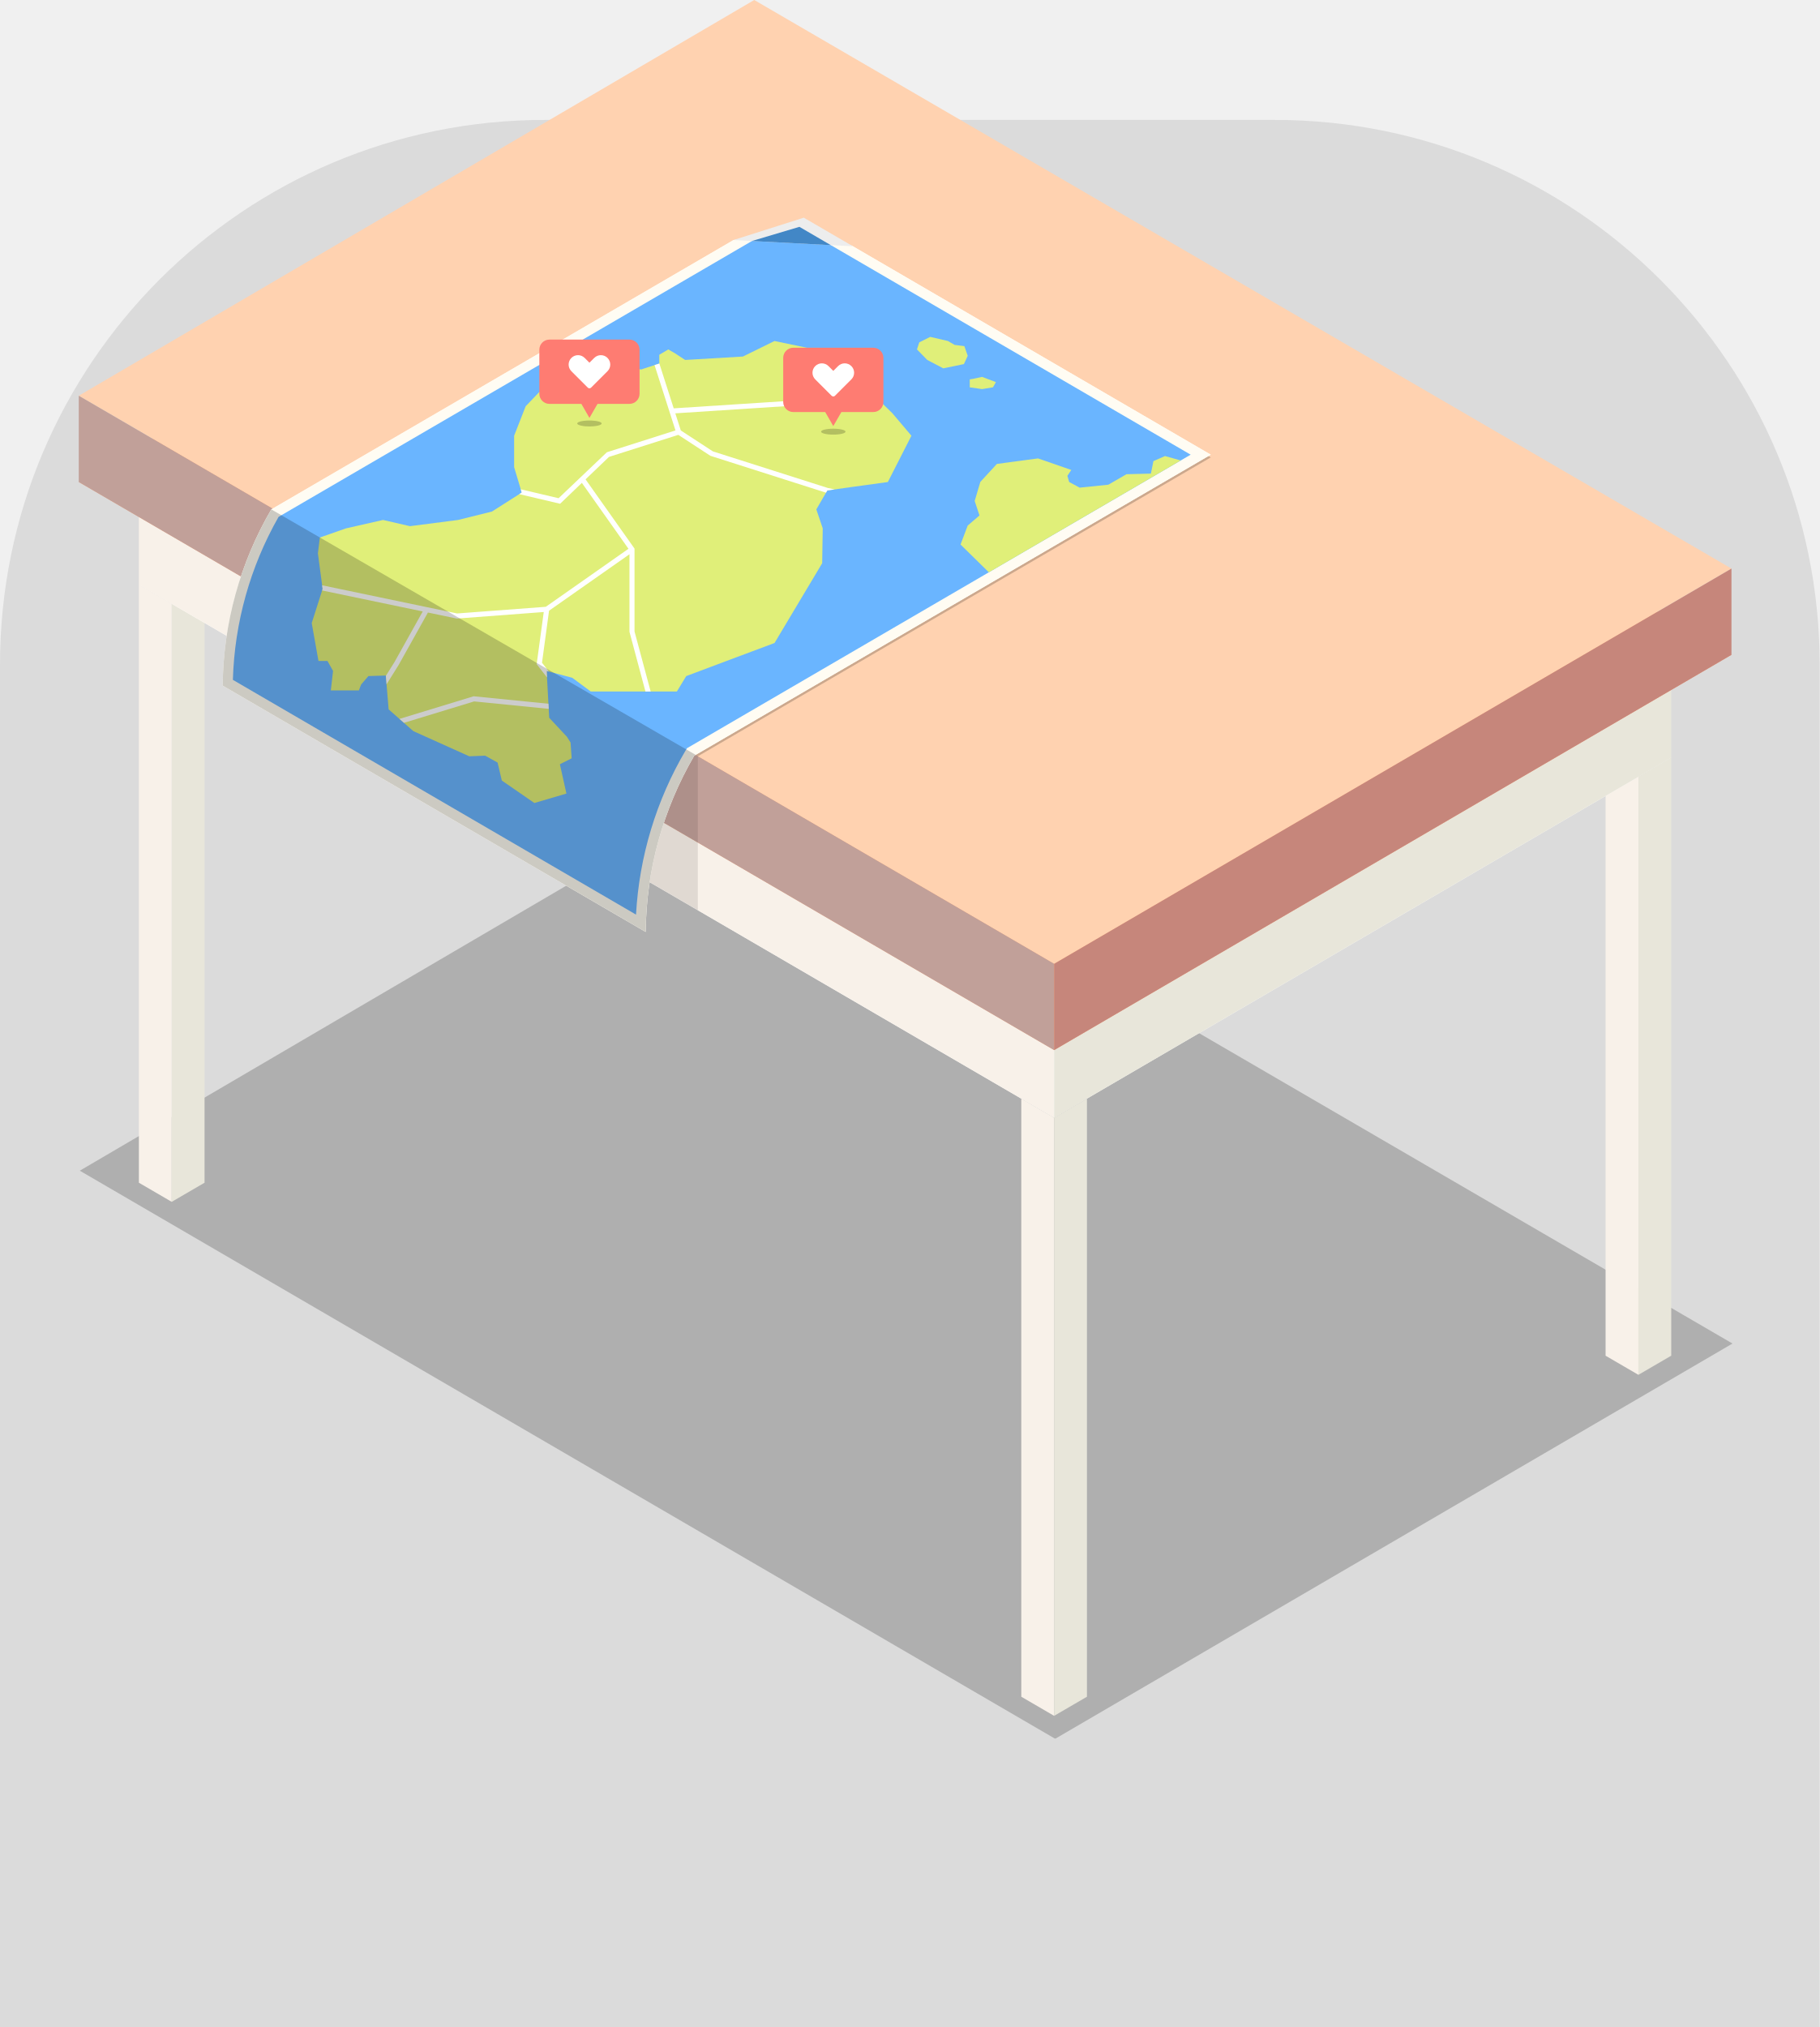
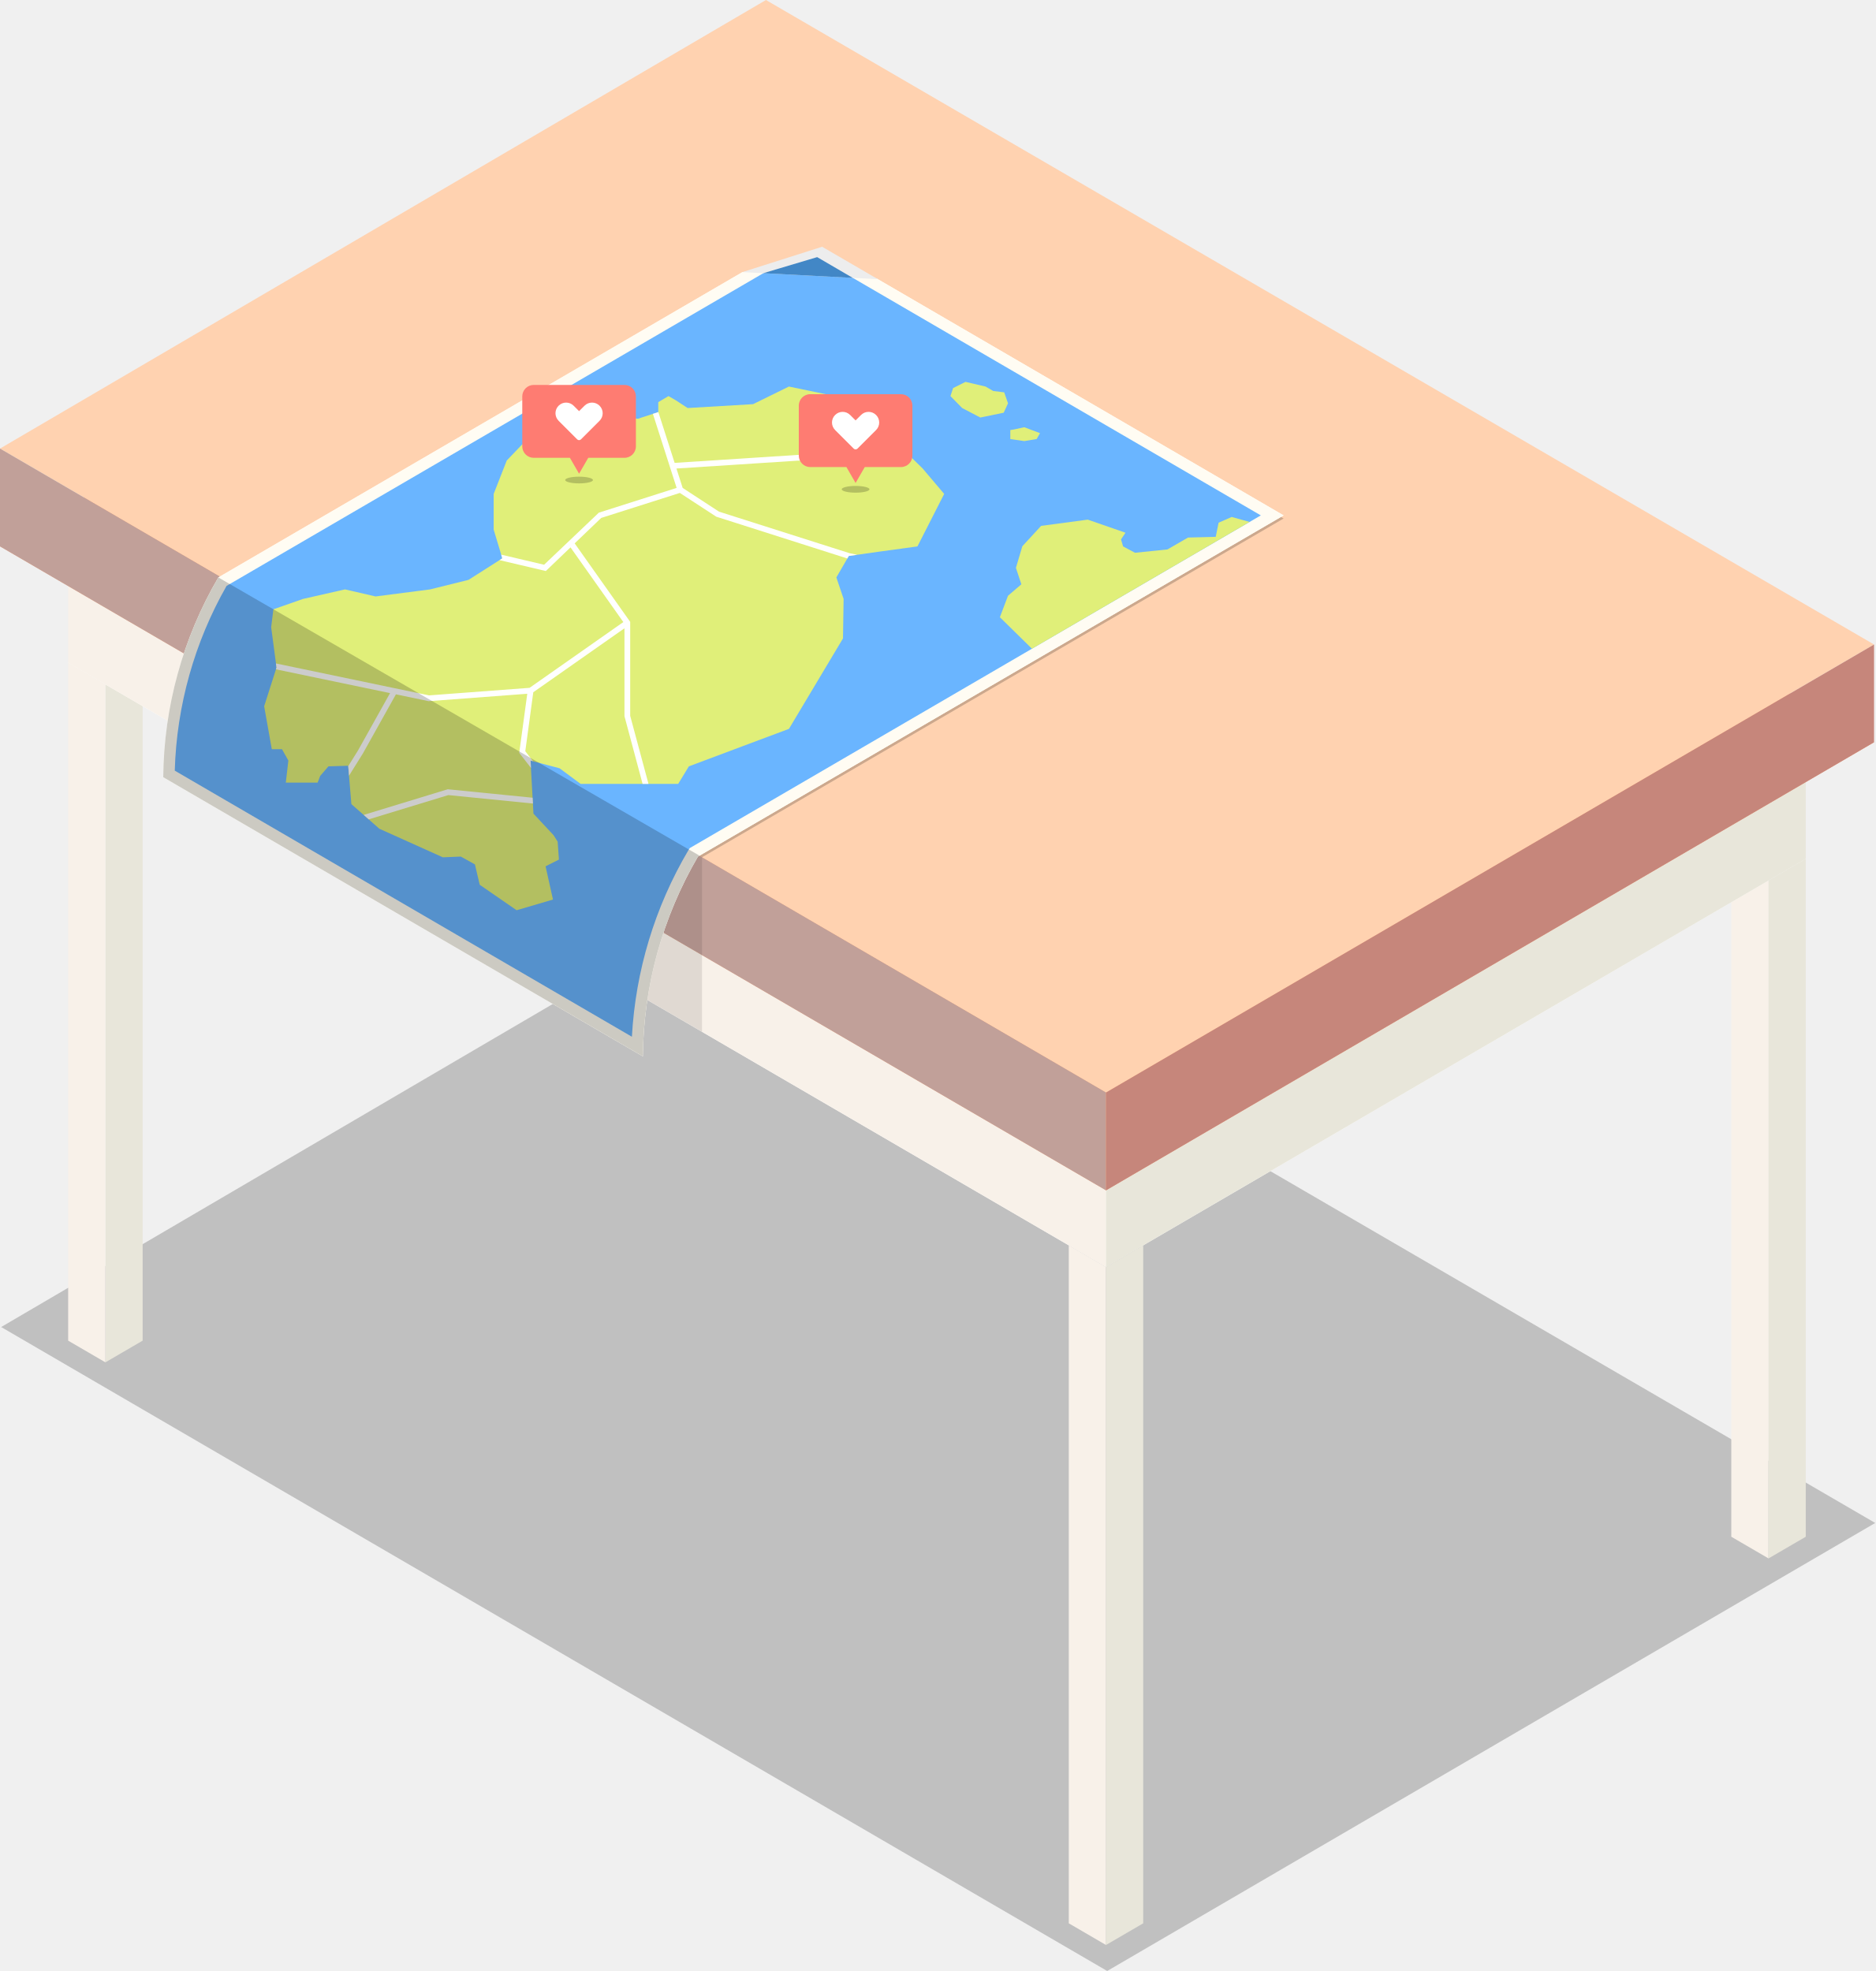
- <svg xmlns="http://www.w3.org/2000/svg" width="334" height="372.007" viewBox="0 0 334 372.007">
+ <svg xmlns="http://www.w3.org/2000/svg" id="Group_25458" data-name="Group 25458" width="303.543" height="319.114" viewBox="0 0 303.543 319.114">
  <defs>
    <clipPath id="clip-path">
      <rect id="Rectangle_26889" data-name="Rectangle 26889" width="303.543" height="319.114" fill="none" />
    </clipPath>
    <clipPath id="clip-path-3">
      <rect id="Rectangle_26881" data-name="Rectangle 26881" width="303.353" height="176.889" fill="none" />
    </clipPath>
    <clipPath id="clip-path-5">
      <rect id="Rectangle_26883" data-name="Rectangle 26883" width="171.77" height="95.489" fill="none" />
    </clipPath>
    <clipPath id="clip-path-6">
      <rect id="Rectangle_26884" data-name="Rectangle 26884" width="13.011" height="28.517" fill="none" />
    </clipPath>
    <clipPath id="clip-path-7">
      <rect id="Rectangle_26885" data-name="Rectangle 26885" width="86.809" height="77.543" fill="none" />
    </clipPath>
    <clipPath id="clip-path-8">
      <rect id="Rectangle_26886" data-name="Rectangle 26886" width="4.49" height="1.085" fill="none" />
    </clipPath>
  </defs>
-   <g id="Group_25750" data-name="Group 25750" transform="translate(-30 -494.993)">
-     <path id="Rectangle_26842" data-name="Rectangle 26842" d="M100,0H234A100,100,0,0,1,334,100V350a0,0,0,0,1,0,0H0a0,0,0,0,1,0,0V100A100,100,0,0,1,100,0Z" transform="translate(30 517)" fill="#dbdbdb" />
-     <g id="Group_25458" data-name="Group 25458" transform="translate(44.457 494.993)">
-       <g id="Group_25457" data-name="Group 25457" clip-path="url(#clip-path)">
-         <g id="Group_25439" data-name="Group 25439">
-           <g id="Group_25438" data-name="Group 25438" clip-path="url(#clip-path)">
-             <g id="Group_25437" data-name="Group 25437" transform="translate(0.19 142.225)" opacity="0.2" style="mix-blend-mode: normal;isolation: isolate">
-               <g id="Group_25436" data-name="Group 25436">
-                 <g id="Group_25435" data-name="Group 25435" clip-path="url(#clip-path-3)">
-                   <path id="Path_5339" data-name="Path 5339" d="M.1,149.291,124.086,76.665l179.37,104.349L179.135,253.552Z" transform="translate(-0.102 -76.664)" />
-                 </g>
-               </g>
+   <g id="Group_25457" data-name="Group 25457" clip-path="url(#clip-path)">
+     <g id="Group_25439" data-name="Group 25439">
+       <g id="Group_25438" data-name="Group 25438" clip-path="url(#clip-path)">
+         <g id="Group_25437" data-name="Group 25437" transform="translate(0.19 142.225)" opacity="0.2" style="mix-blend-mode: normal;isolation: isolate">
+           <g id="Group_25436" data-name="Group 25436">
+             <g id="Group_25435" data-name="Group 25435" clip-path="url(#clip-path-3)">
+               <path id="Path_5339" data-name="Path 5339" d="M.1,149.291,124.086,76.665l179.37,104.349L179.135,253.552Z" transform="translate(-0.102 -76.664)" />
            </g>
          </g>
        </g>
-         <path id="Path_5340" data-name="Path 5340" d="M9.2,61.345V171.109l6.026-3.51V57.836Z" transform="translate(7.864 49.459)" fill="#e8e6da" />
-         <path id="Path_5341" data-name="Path 5341" d="M157.089,78.458V188.222l-6.026-3.51V74.95Z" transform="translate(129.183 64.094)" fill="#f8f1e9" />
-         <path id="Path_5342" data-name="Path 5342" d="M173.944,186.178l113.269-66.09L118.907,22.174,5.948,88.342Z" transform="translate(5.086 18.962)" fill="#fff" />
-         <path id="Path_5343" data-name="Path 5343" d="M173.944,176.011l113.269-66.09L118.907,12.007,5.948,78.175Z" transform="translate(5.086 10.268)" fill="#ffaf83" />
-         <path id="Path_5344" data-name="Path 5344" d="M173.944,176.011l113.269-66.09L118.907,12.007,5.948,78.175Z" transform="translate(5.086 10.268)" fill="#ffaf83" />
-         <path id="Path_5345" data-name="Path 5345" d="M5.948,47.675V66.536l168,97.836V145.51Z" transform="translate(5.087 40.769)" fill="#f8f1e9" />
-         <path id="Path_5346" data-name="Path 5346" d="M209.772,64.786V83.648L96.5,149.738V130.876Z" transform="translate(82.526 55.403)" fill="#e8e6da" />
-         <path id="Path_5347" data-name="Path 5347" d="M99.281,112.2V221.959l-6.026-3.51V108.687Z" transform="translate(79.749 92.945)" fill="#f8f1e9" />
-         <path id="Path_5348" data-name="Path 5348" d="M11.974,61.345V171.109L5.948,167.6V57.836Z" transform="translate(5.086 49.459)" fill="#f8f1e9" />
-         <path id="Path_5349" data-name="Path 5349" d="M96.5,112.2V221.959l6.026-3.51V108.687Z" transform="translate(82.526 92.945)" fill="#e8e6da" />
-         <path id="Path_5350" data-name="Path 5350" d="M154.311,78.458V188.222l6.026-3.51V74.95Z" transform="translate(131.961 64.094)" fill="#e8e6da" />
-         <path id="Path_5351" data-name="Path 5351" d="M0,81.16,179.032,185.422l124.322-72.54L123.984,8.535Z" transform="translate(0 7.298)" fill="#ffaf83" />
-         <path id="Path_5352" data-name="Path 5352" d="M123.984,0,0,72.626,179.032,176.889l124.322-72.54Z" transform="translate(0 0)" fill="#ffd2b0" />
-         <path id="Path_5353" data-name="Path 5353" d="M0,54.981,179.032,159.243V143.411L0,39.148Z" transform="translate(0 33.477)" fill="#c1a099" />
-         <path id="Path_5354" data-name="Path 5354" d="M96.505,128.787v15.834L220.827,72.078V56.248Z" transform="translate(82.527 48.101)" fill="#c6867b" />
-         <g id="Group_25456" data-name="Group 25456">
-           <g id="Group_25455" data-name="Group 25455" clip-path="url(#clip-path)">
-             <g id="Group_25442" data-name="Group 25442" transform="translate(36.012 43.314)" opacity="0.2">
-               <g id="Group_25441" data-name="Group 25441">
-                 <g id="Group_25440" data-name="Group 25440" clip-path="url(#clip-path-5)">
-                   <path id="Path_5355" data-name="Path 5355" d="M19.412,73.631l77.624,45.2L191.181,63.98,125.3,25.625l-11.513-2.276L103.576,24.59Z" transform="translate(-19.412 -23.347)" />
-                 </g>
-               </g>
+       </g>
+     </g>
+     <path id="Path_5340" data-name="Path 5340" d="M9.2,61.345V171.109l6.026-3.51V57.836Z" transform="translate(7.864 49.459)" fill="#e8e6da" />
+     <path id="Path_5341" data-name="Path 5341" d="M157.089,78.458V188.222l-6.026-3.51V74.95Z" transform="translate(129.183 64.094)" fill="#f8f1e9" />
+     <path id="Path_5342" data-name="Path 5342" d="M173.944,186.178l113.269-66.09L118.907,22.174,5.948,88.342Z" transform="translate(5.086 18.962)" fill="#fff" />
+     <path id="Path_5343" data-name="Path 5343" d="M173.944,176.011l113.269-66.09L118.907,12.007,5.948,78.175Z" transform="translate(5.086 10.268)" fill="#ffaf83" />
+     <path id="Path_5344" data-name="Path 5344" d="M173.944,176.011l113.269-66.09L118.907,12.007,5.948,78.175Z" transform="translate(5.086 10.268)" fill="#ffaf83" />
+     <path id="Path_5345" data-name="Path 5345" d="M5.948,47.675V66.536l168,97.836V145.51Z" transform="translate(5.087 40.769)" fill="#f8f1e9" />
+     <path id="Path_5346" data-name="Path 5346" d="M209.772,64.786V83.648L96.5,149.738V130.876Z" transform="translate(82.526 55.403)" fill="#e8e6da" />
+     <path id="Path_5347" data-name="Path 5347" d="M99.281,112.2V221.959l-6.026-3.51V108.687Z" transform="translate(79.749 92.945)" fill="#f8f1e9" />
+     <path id="Path_5348" data-name="Path 5348" d="M11.974,61.345V171.109L5.948,167.6V57.836Z" transform="translate(5.086 49.459)" fill="#f8f1e9" />
+     <path id="Path_5349" data-name="Path 5349" d="M96.5,112.2V221.959l6.026-3.51V108.687Z" transform="translate(82.526 92.945)" fill="#e8e6da" />
+     <path id="Path_5350" data-name="Path 5350" d="M154.311,78.458V188.222l6.026-3.51V74.95Z" transform="translate(131.961 64.094)" fill="#e8e6da" />
+     <path id="Path_5351" data-name="Path 5351" d="M0,81.16,179.032,185.422l124.322-72.54L123.984,8.535Z" transform="translate(0 7.298)" fill="#ffaf83" />
+     <path id="Path_5352" data-name="Path 5352" d="M123.984,0,0,72.626,179.032,176.889l124.322-72.54Z" transform="translate(0 0)" fill="#ffd2b0" />
+     <path id="Path_5353" data-name="Path 5353" d="M0,54.981,179.032,159.243V143.411L0,39.148Z" transform="translate(0 33.477)" fill="#c1a099" />
+     <path id="Path_5354" data-name="Path 5354" d="M96.505,128.787v15.834L220.827,72.078V56.248Z" transform="translate(82.527 48.101)" fill="#c6867b" />
+     <g id="Group_25456" data-name="Group 25456">
+       <g id="Group_25455" data-name="Group 25455" clip-path="url(#clip-path)">
+         <g id="Group_25442" data-name="Group 25442" transform="translate(36.012 43.314)" opacity="0.2">
+           <g id="Group_25441" data-name="Group 25441">
+             <g id="Group_25440" data-name="Group 25440" clip-path="url(#clip-path-5)">
+               <path id="Path_5355" data-name="Path 5355" d="M19.412,73.631l77.624,45.2L191.181,63.98,125.3,25.625l-11.513-2.276L103.576,24.59Z" transform="translate(-19.412 -23.347)" />
            </g>
-             <g id="Group_25445" data-name="Group 25445" transform="translate(100.624 138.539)" opacity="0.1">
-               <g id="Group_25444" data-name="Group 25444">
-                 <g id="Group_25443" data-name="Group 25443" clip-path="url(#clip-path-6)">
-                   <path id="Path_5356" data-name="Path 5356" d="M64.759,74.826l-7.267,4.768L54.24,95.618l13.01,7.576V74.942l0,0-.451-.263Z" transform="translate(-54.24 -74.678)" />
-                 </g>
-               </g>
+           </g>
+         </g>
+         <g id="Group_25445" data-name="Group 25445" transform="translate(100.624 138.539)" opacity="0.1">
+           <g id="Group_25444" data-name="Group 25444">
+             <g id="Group_25443" data-name="Group 25443" clip-path="url(#clip-path-6)">
+               <path id="Path_5356" data-name="Path 5356" d="M64.759,74.826l-7.267,4.768L54.24,95.618l13.01,7.576V74.942l0,0-.451-.263Z" transform="translate(-54.24 -74.678)" />
            </g>
-             <path id="Path_5357" data-name="Path 5357" d="M14.244,106.1A65.205,65.205,0,0,1,23.16,73.754L108,24.319l10.215-1.241,11.513,2.278L195.6,63.71l-94.808,55.243A65.215,65.215,0,0,0,91.879,151.3Z" transform="translate(12.181 19.735)" fill="#fffcf3" />
-             <path id="Path_5358" data-name="Path 5358" d="M14.244,106.1A65.205,65.205,0,0,1,23.16,73.754L108,24.319l10.215-1.241,11.513,2.278L195.6,63.71l-94.808,55.243A65.215,65.215,0,0,0,91.879,151.3Z" transform="translate(12.181 19.735)" fill="#fffcf3" />
-             <path id="Path_5359" data-name="Path 5359" d="M15.249,105.312A64.2,64.2,0,0,1,23.636,75.4l86.883-50.624,6.588-2.018L124.95,25.5l66.1,38.487L98.616,117.85l-.241.371a66.554,66.554,0,0,0-9.129,30.174Z" transform="translate(13.04 19.458)" fill="#6ab5ff" />
-             <path id="Path_5360" data-name="Path 5360" d="M64.78,25.638,86.7,26.783l-9.02-5.248Z" transform="translate(55.397 18.416)" fill="#ededed" />
-             <path id="Path_5361" data-name="Path 5361" d="M81.083,25.8,66.6,25.039l8.719-2.6Z" transform="translate(56.956 19.191)" fill="#4287c6" />
-             <path id="Path_5362" data-name="Path 5362" d="M64.828,43.089l3.363-.215,1.134-1.443,2.269-.742,10.242-2.811v.879l1.712.2.584-.2,2.714-.879V36.262l1.649-.983,1.2.69,1.894,1.243,10.6-.625,5.8-2.851,5.974,1.241h2.258l.618,2.235.84.762,7.716,2.9,1.339,3.289,2.89,2.824,3.5,4.131-4.328,8.5-6.411.879-4.7.664-2.015,3.477,1.174,3.477-.1,6.4-8.747,14.643-7.521,2.814L91.792,95.23l-1.723,2.833h-15.8l-3.4-2.523-4.7-1.249.471,8.593,3.245,3.477.672,1.057.206,2.9L68.6,111.412l1.2,5.38-5.885,1.731L57.943,114.4l-.779-3.3-2.282-1.265-2.913.117L41.7,105.331l-4.534-3.992-.516-6.211-3.195.1-1.339,1.547-.412,1.085H26.554l.412-3.571-1.031-1.837H24.287L23.049,85.5l2-6.267L24.183,72.7l.36-2.9,4.794-1.679,6.8-1.543,4.948,1.141,8.823-1.141,6.224-1.545L61.6,61.549l-1.4-4.658V51.12l2.117-5.41Z" transform="translate(19.711 28.849)" fill="#e0ef79" />
-             <path id="Path_5363" data-name="Path 5363" d="M88.612,34.083l-3.247-.755-2.009,1.006-.425,1.295,1.892,1.931L87.763,39.1l3.786-.781.7-1.518-.618-1.777L89.85,34.8Z" transform="translate(70.92 28.5)" fill="#e0ef79" />
-             <path id="Path_5364" data-name="Path 5364" d="M88.154,39.2V37.742l.57-.091,1.688-.365,2.547.955-.542.955-2.005.332Z" transform="translate(75.386 31.885)" fill="#e0ef79" />
-             <path id="Path_5365" data-name="Path 5365" d="M92.438,66.449l-5.194-5.1,1.315-3.478,2.163-1.855-.881-2.658,1.037-3.5,3.039-3.3,7.551-1.011,6.107,2.119-.722,1.083.334,1.13,1.924,1.033,5.261-.54,3.328-1.924,4.484-.115.464-2.291,2.124-.928,2.887.807Z" transform="translate(74.607 38.584)" fill="#e0ef79" />
-             <path id="Path_5366" data-name="Path 5366" d="M118.163,59.079l-1.223-.25L95.8,52.1,89.916,48.26l-1.009-3.144L115.372,43.4l9.376-3.842-.234-.575-.414-.156-8.866,3.653-26.62,1.723-2.647-8.261v.041l-.872.282,3.844,11.99L76.345,52.263l-8.862,8.432-6.946-1.636.18.6-.453.288,7.5,1.766,3.994-3.831L80.31,69.976,65.133,80.625,48.861,81.847l-24.783-5.17.089.666-.091.284,18.472,3.851-5.194,9.3L35.78,93.3l.128,1.549,2.245-3.6L43.5,81.677l5.235,1.093.065.013,15.96-1.2-1.3,9.567,1.9,2.438L65.3,92.4l.4.106-1.26-1.616,1.293-9.55L80.494,70.982V85.216l2.933,10.955h.955L81.421,85.155V69.943L72.433,57.235l4.3-4.12,12.725-4.046,5.894,3.846,21.214,6.766.237-.408Z" transform="translate(20.589 30.739)" fill="#fff" />
-             <path id="Path_5367" data-name="Path 5367" d="M31.732,73.033l.818.72,12.886-3.929,13.695,1.367-.052-.939L45.343,68.881Z" transform="translate(27.136 58.904)" fill="#fff" />
-             <g id="Group_25448" data-name="Group 25448" transform="translate(26.424 93.487)" opacity="0.2">
-               <g id="Group_25447" data-name="Group 25447">
-                 <g id="Group_25446" data-name="Group 25446" clip-path="url(#clip-path-7)">
-                   <path id="Path_5368" data-name="Path 5368" d="M91.878,127.936a65.205,65.205,0,0,1,8.916-32.343l.258-.152L23.159,50.394a65.205,65.205,0,0,0-8.916,32.343Z" transform="translate(-14.244 -50.392)" />
-                 </g>
-               </g>
+           </g>
+         </g>
+         <path id="Path_5357" data-name="Path 5357" d="M14.244,106.1A65.205,65.205,0,0,1,23.16,73.754L108,24.319l10.215-1.241,11.513,2.278L195.6,63.71l-94.808,55.243A65.215,65.215,0,0,0,91.879,151.3Z" transform="translate(12.181 19.735)" fill="#fffcf3" />
+         <path id="Path_5358" data-name="Path 5358" d="M14.244,106.1A65.205,65.205,0,0,1,23.16,73.754L108,24.319l10.215-1.241,11.513,2.278L195.6,63.71l-94.808,55.243A65.215,65.215,0,0,0,91.879,151.3Z" transform="translate(12.181 19.735)" fill="#fffcf3" />
+         <path id="Path_5359" data-name="Path 5359" d="M15.249,105.312A64.2,64.2,0,0,1,23.636,75.4l86.883-50.624,6.588-2.018L124.95,25.5l66.1,38.487L98.616,117.85l-.241.371a66.554,66.554,0,0,0-9.129,30.174Z" transform="translate(13.04 19.458)" fill="#6ab5ff" />
+         <path id="Path_5360" data-name="Path 5360" d="M64.78,25.638,86.7,26.783l-9.02-5.248Z" transform="translate(55.397 18.416)" fill="#ededed" />
+         <path id="Path_5361" data-name="Path 5361" d="M81.083,25.8,66.6,25.039l8.719-2.6Z" transform="translate(56.956 19.191)" fill="#4287c6" />
+         <path id="Path_5362" data-name="Path 5362" d="M64.828,43.089l3.363-.215,1.134-1.443,2.269-.742,10.242-2.811v.879l1.712.2.584-.2,2.714-.879V36.262l1.649-.983,1.2.69,1.894,1.243,10.6-.625,5.8-2.851,5.974,1.241h2.258l.618,2.235.84.762,7.716,2.9,1.339,3.289,2.89,2.824,3.5,4.131-4.328,8.5-6.411.879-4.7.664-2.015,3.477,1.174,3.477-.1,6.4-8.747,14.643-7.521,2.814L91.792,95.23l-1.723,2.833h-15.8l-3.4-2.523-4.7-1.249.471,8.593,3.245,3.477.672,1.057.206,2.9L68.6,111.412l1.2,5.38-5.885,1.731L57.943,114.4l-.779-3.3-2.282-1.265-2.913.117L41.7,105.331l-4.534-3.992-.516-6.211-3.195.1-1.339,1.547-.412,1.085H26.554l.412-3.571-1.031-1.837H24.287L23.049,85.5l2-6.267L24.183,72.7l.36-2.9,4.794-1.679,6.8-1.543,4.948,1.141,8.823-1.141,6.224-1.545L61.6,61.549l-1.4-4.658V51.12l2.117-5.41Z" transform="translate(19.711 28.849)" fill="#e0ef79" />
+         <path id="Path_5363" data-name="Path 5363" d="M88.612,34.083l-3.247-.755-2.009,1.006-.425,1.295,1.892,1.931L87.763,39.1l3.786-.781.7-1.518-.618-1.777L89.85,34.8Z" transform="translate(70.92 28.5)" fill="#e0ef79" />
+         <path id="Path_5364" data-name="Path 5364" d="M88.154,39.2V37.742l.57-.091,1.688-.365,2.547.955-.542.955-2.005.332Z" transform="translate(75.386 31.885)" fill="#e0ef79" />
+         <path id="Path_5365" data-name="Path 5365" d="M92.438,66.449l-5.194-5.1,1.315-3.478,2.163-1.855-.881-2.658,1.037-3.5,3.039-3.3,7.551-1.011,6.107,2.119-.722,1.083.334,1.13,1.924,1.033,5.261-.54,3.328-1.924,4.484-.115.464-2.291,2.124-.928,2.887.807Z" transform="translate(74.607 38.584)" fill="#e0ef79" />
+         <path id="Path_5366" data-name="Path 5366" d="M118.163,59.079l-1.223-.25L95.8,52.1,89.916,48.26l-1.009-3.144L115.372,43.4l9.376-3.842-.234-.575-.414-.156-8.866,3.653-26.62,1.723-2.647-8.261v.041l-.872.282,3.844,11.99L76.345,52.263l-8.862,8.432-6.946-1.636.18.6-.453.288,7.5,1.766,3.994-3.831L80.31,69.976,65.133,80.625,48.861,81.847l-24.783-5.17.089.666-.091.284,18.472,3.851-5.194,9.3L35.78,93.3l.128,1.549,2.245-3.6L43.5,81.677l5.235,1.093.065.013,15.96-1.2-1.3,9.567,1.9,2.438L65.3,92.4l.4.106-1.26-1.616,1.293-9.55L80.494,70.982V85.216l2.933,10.955h.955L81.421,85.155V69.943L72.433,57.235l4.3-4.12,12.725-4.046,5.894,3.846,21.214,6.766.237-.408Z" transform="translate(20.589 30.739)" fill="#fff" />
+         <path id="Path_5367" data-name="Path 5367" d="M31.732,73.033l.818.72,12.886-3.929,13.695,1.367-.052-.939L45.343,68.881Z" transform="translate(27.136 58.904)" fill="#fff" />
+         <g id="Group_25448" data-name="Group 25448" transform="translate(26.424 93.487)" opacity="0.2">
+           <g id="Group_25447" data-name="Group 25447">
+             <g id="Group_25446" data-name="Group 25446" clip-path="url(#clip-path-7)">
+               <path id="Path_5368" data-name="Path 5368" d="M91.878,127.936a65.205,65.205,0,0,1,8.916-32.343l.258-.152L23.159,50.394a65.205,65.205,0,0,0-8.916,32.343Z" transform="translate(-14.244 -50.392)" />
            </g>
-             <path id="Path_5369" data-name="Path 5369" d="M86.236,34.4H71.552A1.855,1.855,0,0,0,69.7,36.258v8.09A1.853,1.853,0,0,0,71.552,46.2h5.857l1.484,2.573L80.379,46.2h5.857a1.855,1.855,0,0,0,1.855-1.855v-8.09A1.856,1.856,0,0,0,86.236,34.4" transform="translate(59.602 29.42)" fill="#fe7c72" />
-             <path id="Path_5370" data-name="Path 5370" d="M79.733,36.451h0a1.72,1.72,0,0,0-2.432-.006l-.006.006-.879.878-.879-.878a1.72,1.72,0,0,0-2.432-.006l-.006.006a1.72,1.72,0,0,0,0,2.432l0,.006.879.877L76.116,41.9a.43.43,0,0,0,.6,0l2.137-2.137.879-.877a1.72,1.72,0,0,0,.006-2.432l-.006-.006" transform="translate(62.079 30.739)" fill="#fff" />
-             <g id="Group_25451" data-name="Group 25451" transform="translate(136.251 78.677)" opacity="0.2">
-               <g id="Group_25450" data-name="Group 25450">
-                 <g id="Group_25449" data-name="Group 25449" clip-path="url(#clip-path-8)">
-                   <path id="Path_5371" data-name="Path 5371" d="M77.934,42.954c0,.3-1.006.544-2.245.544s-2.245-.243-2.245-.544,1.006-.544,2.245-.544,2.245.243,2.245.544" transform="translate(-73.444 -42.41)" />
-                 </g>
-               </g>
+           </g>
+         </g>
+         <path id="Path_5369" data-name="Path 5369" d="M86.236,34.4H71.552A1.855,1.855,0,0,0,69.7,36.258v8.09A1.853,1.853,0,0,0,71.552,46.2h5.857l1.484,2.573L80.379,46.2h5.857a1.855,1.855,0,0,0,1.855-1.855v-8.09A1.856,1.856,0,0,0,86.236,34.4" transform="translate(59.602 29.42)" fill="#fe7c72" />
+         <path id="Path_5370" data-name="Path 5370" d="M79.733,36.451h0a1.72,1.72,0,0,0-2.432-.006l-.006.006-.879.878-.879-.878a1.72,1.72,0,0,0-2.432-.006l-.006.006a1.72,1.72,0,0,0,0,2.432l0,.006.879.877L76.116,41.9a.43.43,0,0,0,.6,0l2.137-2.137.879-.877a1.72,1.72,0,0,0,.006-2.432l-.006-.006" transform="translate(62.079 30.739)" fill="#fff" />
+         <g id="Group_25451" data-name="Group 25451" transform="translate(136.251 78.677)" opacity="0.2">
+           <g id="Group_25450" data-name="Group 25450">
+             <g id="Group_25449" data-name="Group 25449" clip-path="url(#clip-path-8)">
+               <path id="Path_5371" data-name="Path 5371" d="M77.934,42.954c0,.3-1.006.544-2.245.544s-2.245-.243-2.245-.544,1.006-.544,2.245-.544,2.245.243,2.245.544" transform="translate(-73.444 -42.41)" />
            </g>
-             <path id="Path_5372" data-name="Path 5372" d="M62.109,33.594H47.425a1.855,1.855,0,0,0-1.855,1.855v8.09a1.853,1.853,0,0,0,1.855,1.855h5.857l1.484,2.573,1.486-2.573h5.857a1.855,1.855,0,0,0,1.855-1.855v-8.09a1.856,1.856,0,0,0-1.855-1.855" transform="translate(38.97 28.728)" fill="#fe7c72" />
-             <path id="Path_5373" data-name="Path 5373" d="M55.606,35.642h0a1.72,1.72,0,0,0-2.432-.006l-.006.006-.879.877-.879-.877a1.72,1.72,0,0,0-2.432-.006l-.006.006a1.72,1.72,0,0,0,0,2.432l0,.006.879.877,2.137,2.137a.43.43,0,0,0,.6,0l2.137-2.137.879-.877a1.72,1.72,0,0,0,.006-2.432l-.006-.006" transform="translate(41.447 30.047)" fill="#fff" />
-             <g id="Group_25454" data-name="Group 25454" transform="translate(91.491 77.177)" opacity="0.2">
-               <g id="Group_25453" data-name="Group 25453">
-                 <g id="Group_25452" data-name="Group 25452" clip-path="url(#clip-path-8)">
-                   <path id="Path_5374" data-name="Path 5374" d="M53.806,42.144c0,.3-1.006.544-2.245.544s-2.245-.243-2.245-.544,1.005-.544,2.245-.544,2.245.243,2.245.544" transform="translate(-49.317 -41.602)" />
-                 </g>
-               </g>
+           </g>
+         </g>
+         <path id="Path_5372" data-name="Path 5372" d="M62.109,33.594H47.425a1.855,1.855,0,0,0-1.855,1.855v8.09a1.853,1.853,0,0,0,1.855,1.855h5.857l1.484,2.573,1.486-2.573h5.857a1.855,1.855,0,0,0,1.855-1.855v-8.09a1.856,1.856,0,0,0-1.855-1.855" transform="translate(38.97 28.728)" fill="#fe7c72" />
+         <path id="Path_5373" data-name="Path 5373" d="M55.606,35.642h0a1.72,1.72,0,0,0-2.432-.006l-.006.006-.879.877-.879-.877a1.72,1.72,0,0,0-2.432-.006l-.006.006a1.72,1.72,0,0,0,0,2.432l0,.006.879.877,2.137,2.137a.43.43,0,0,0,.6,0l2.137-2.137.879-.877a1.72,1.72,0,0,0,.006-2.432l-.006-.006" transform="translate(41.447 30.047)" fill="#fff" />
+         <g id="Group_25454" data-name="Group 25454" transform="translate(91.491 77.177)" opacity="0.2">
+           <g id="Group_25453" data-name="Group 25453">
+             <g id="Group_25452" data-name="Group 25452" clip-path="url(#clip-path-8)">
+               <path id="Path_5374" data-name="Path 5374" d="M53.806,42.144c0,.3-1.006.544-2.245.544s-2.245-.243-2.245-.544,1.005-.544,2.245-.544,2.245.243,2.245.544" transform="translate(-49.317 -41.602)" />
            </g>
          </g>
        </g>
      </g>
    </g>
  </g>
</svg>
